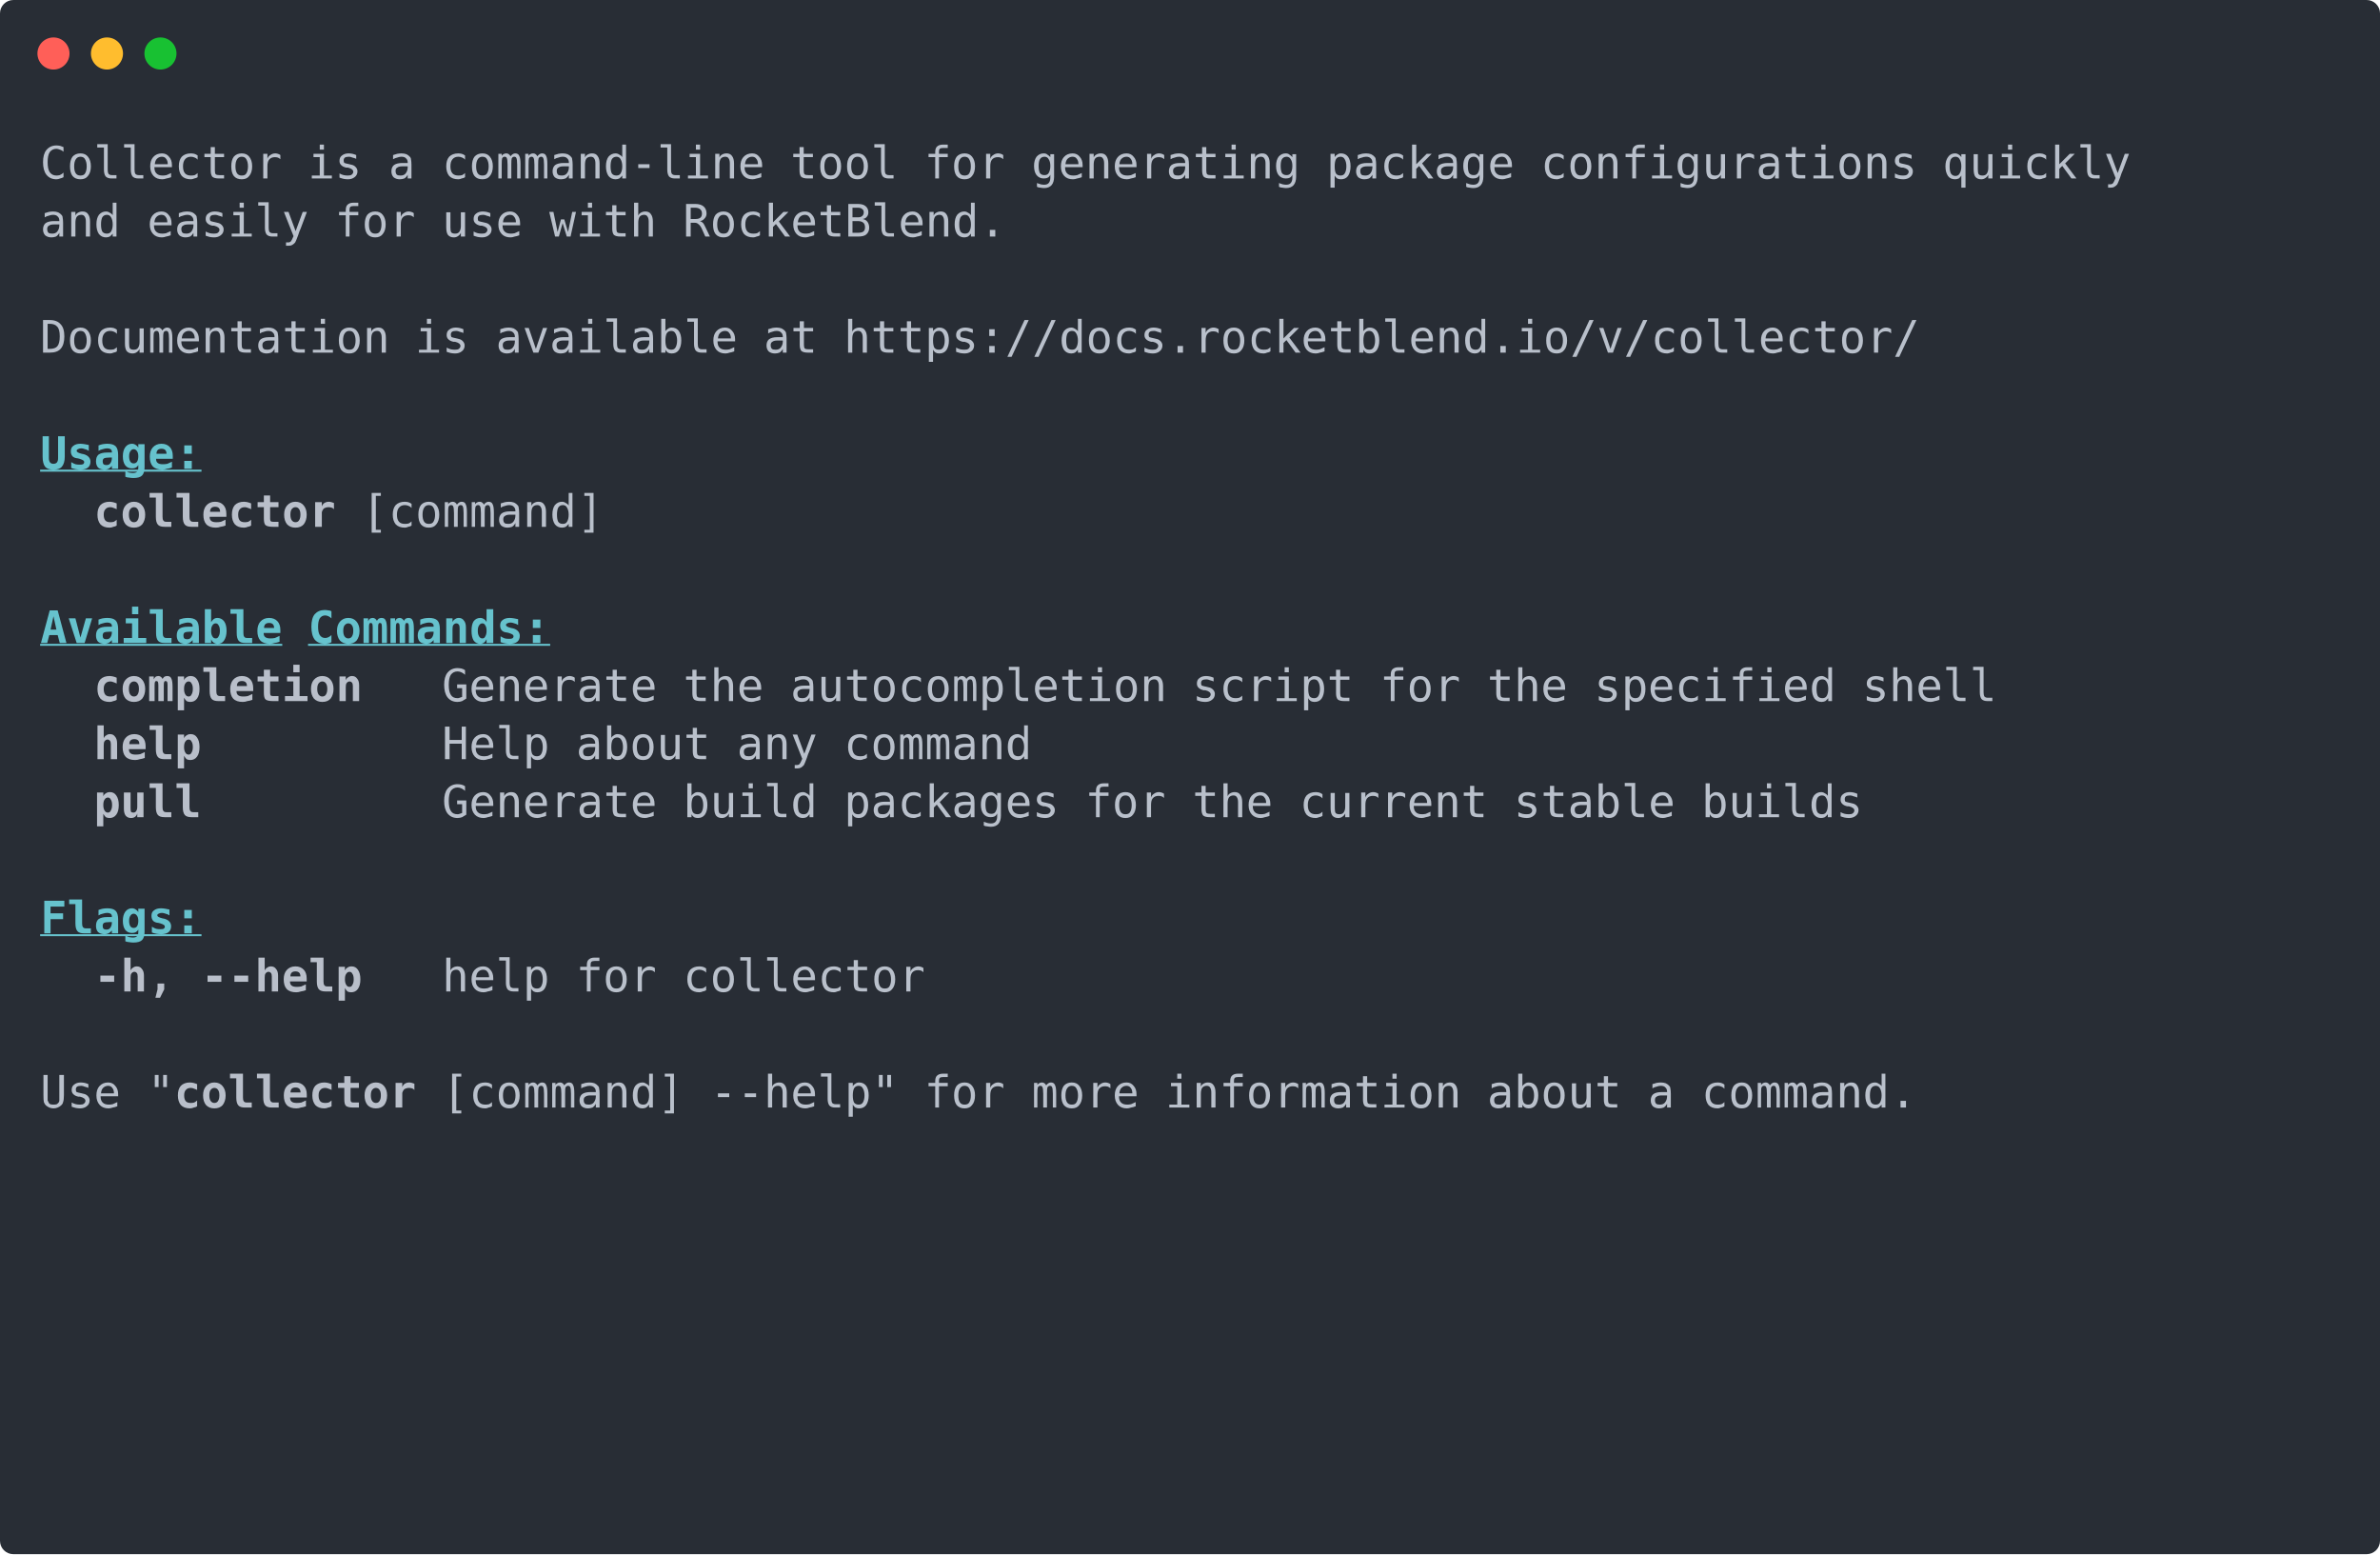
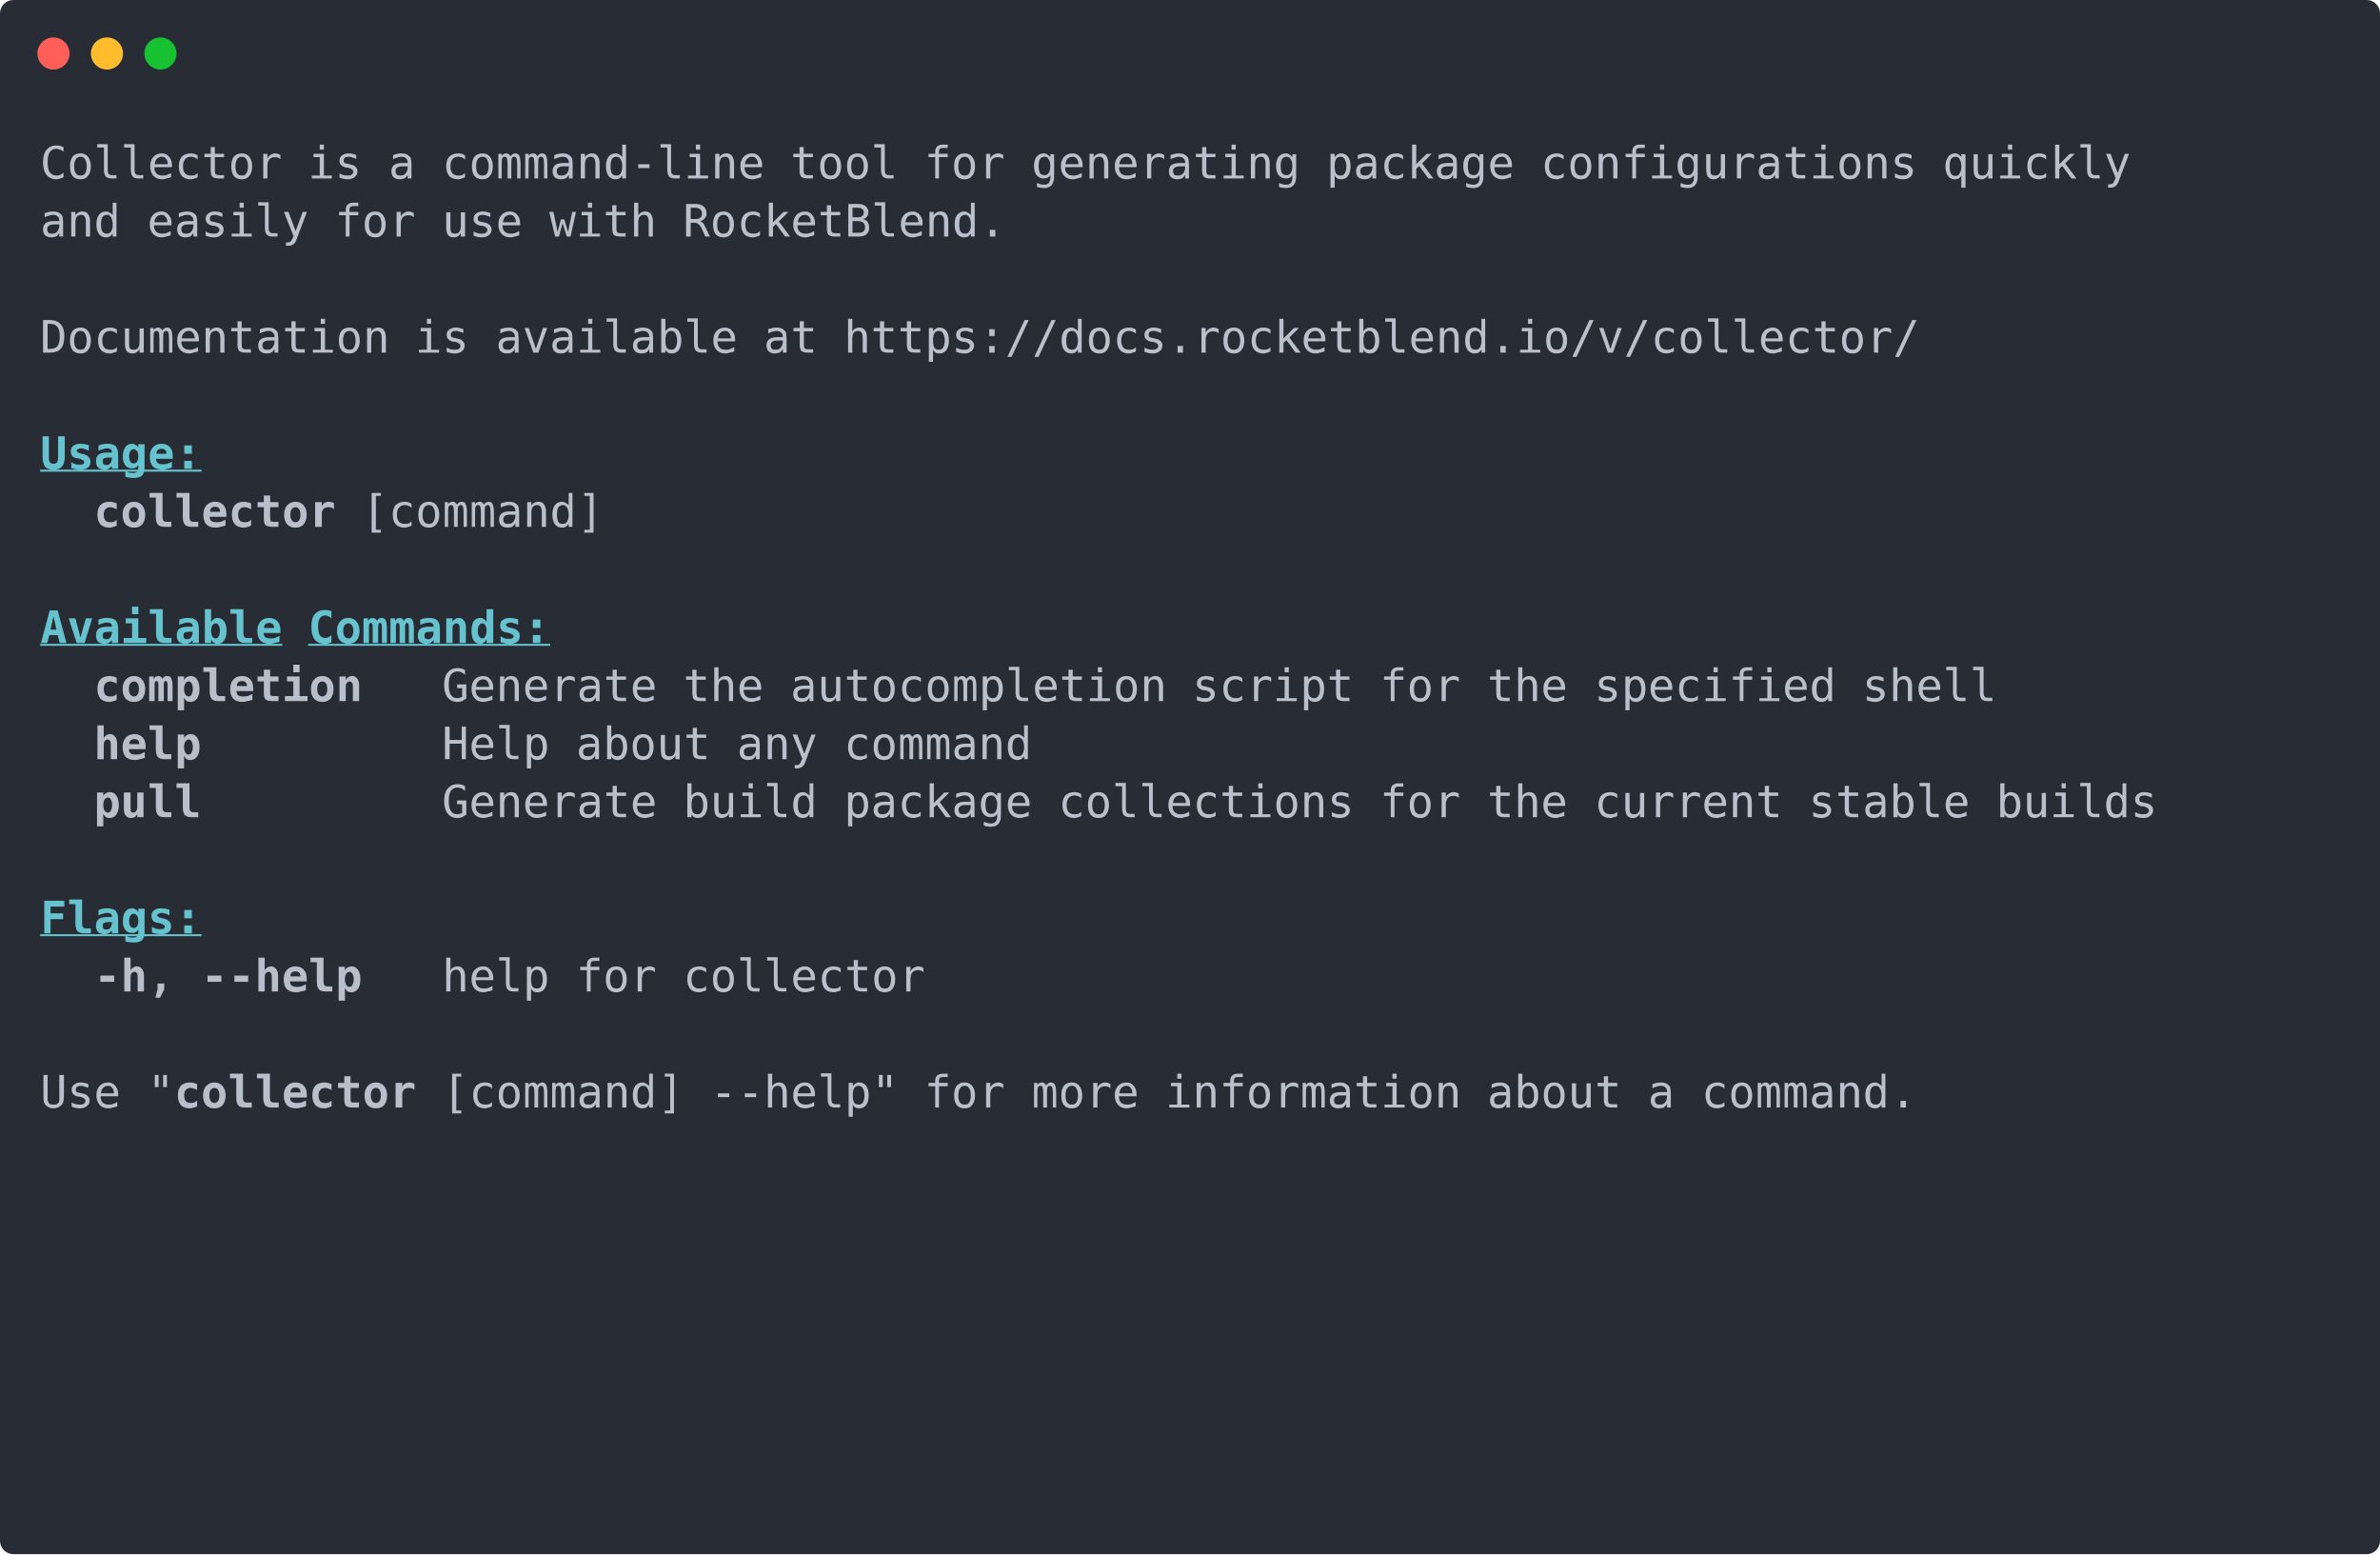
<svg xmlns="http://www.w3.org/2000/svg" xmlns:xlink="http://www.w3.org/1999/xlink" width="890" height="581.04">
  <rect width="890" height="581.04" rx="5" ry="5" class="a" />
  <svg y="0%" x="0%">
    <circle cx="20" cy="20" r="6" fill="#ff5f58" />
    <circle cx="40" cy="20" r="6" fill="#ffbd2e" />
    <circle cx="60" cy="20" r="6" fill="#18c132" />
  </svg>
  <svg height="521.04" viewBox="0 0 85 52.104" width="850" x="15" y="50">
    <style>.a{fill:#282d35}.g,.h,.i{white-space:pre}.g{fill:#b9c0cb}.h,.i{font-weight:700}.h{fill:#66c2cd;text-decoration:underline}.i{fill:#b9bfca}</style>
    <g font-family="Monaco,Consolas,Menlo,'Bitstream Vera Sans Mono','Powerline Symbols',monospace" font-size="1.67">
      <defs>
        <symbol id="a">
          <path fill="transparent" d="M0 0h85v24H0z" />
        </symbol>
      </defs>
      <path class="a" d="M0 0h85v52.104H0z" />
      <svg width="85">
        <svg>
          <use xlink:href="#a" />
          <text y="1.67" class="g">Collector</text>
          <text x="10.02" y="1.67" class="g">is</text>
          <text x="13.026" y="1.67" class="g">a</text>
          <text x="15.03" y="1.67" class="g">command-line</text>
          <text x="28.056" y="1.67" class="g">tool</text>
          <text x="33.066" y="1.67" class="g">for</text>
          <text x="37.074" y="1.67" class="g">generating</text>
          <text x="48.096" y="1.67" class="g">package</text>
          <text x="56.112" y="1.67" class="g">configurations</text>
          <text x="71.142" y="1.67" class="g">quickly</text>
          <text y="3.841" class="g">and</text>
          <text x="4.008" y="3.841" class="g">easily</text>
          <text x="11.022" y="3.841" class="g">for</text>
          <text x="15.03" y="3.841" class="g">use</text>
          <text x="19.038" y="3.841" class="g">with</text>
          <text x="24.048" y="3.841" class="g">RocketBlend.</text>
          <text y="8.183" class="g">Documentation</text>
          <text x="14.028" y="8.183" class="g">is</text>
          <text x="17.034" y="8.183" class="g">available</text>
          <text x="27.054" y="8.183" class="g">at</text>
          <text x="30.06" y="8.183" class="g">https://docs.rocketblend.io/v/collector/</text>
          <text y="12.525" class="h">Usage:</text>
          <text x="2.004" y="14.696" class="i">collector</text>
          <text x="12.024" y="14.696" class="g">[command]</text>
          <text y="19.038" class="h">Available</text>
          <text x="10.02" y="19.038" class="h">Commands:</text>
          <text x="2.004" y="21.209" class="i">completion</text>
          <text x="15.03" y="21.209" class="g">Generate</text>
          <text x="24.048" y="21.209" class="g">the</text>
          <text x="28.056" y="21.209" class="g">autocompletion</text>
          <text x="43.086" y="21.209" class="g">script</text>
          <text x="50.1" y="21.209" class="g">for</text>
          <text x="54.108" y="21.209" class="g">the</text>
          <text x="58.116" y="21.209" class="g">specified</text>
          <text x="68.136" y="21.209" class="g">shell</text>
          <text x="2.004" y="23.38" class="i">help</text>
          <text x="15.03" y="23.38" class="g">Help</text>
          <text x="20.04" y="23.38" class="g">about</text>
          <text x="26.052" y="23.38" class="g">any</text>
          <text x="30.06" y="23.38" class="g">command</text>
          <text x="2.004" y="25.551" class="i">pull</text>
          <text x="15.03" y="25.551" class="g">Generate</text>
          <text x="24.048" y="25.551" class="g">build</text>
-           <text x="30.06" y="25.551" class="g">packages</text>
-           <text x="39.078" y="25.551" class="g">for</text>
-           <text x="43.086" y="25.551" class="g">the</text>
-           <text x="47.094" y="25.551" class="g">current</text>
-           <text x="55.11" y="25.551" class="g">stable</text>
-           <text x="62.124" y="25.551" class="g">builds</text>
+           <text x="30.06" y="25.551" class="g">package</text>
+           <text x="38.076" y="25.551" class="g">collections</text>
+           <text x="50.1" y="25.551" class="g">for</text>
+           <text x="54.108" y="25.551" class="g">the</text>
+           <text x="58.116" y="25.551" class="g">current</text>
+           <text x="66.132" y="25.551" class="g">stable</text>
+           <text x="73.146" y="25.551" class="g">builds</text>
          <text y="29.893" class="h">Flags:</text>
          <text x="2.004" y="32.064" class="i">-h,</text>
          <text x="6.012" y="32.064" class="i">--help</text>
          <text x="15.03" y="32.064" class="g">help</text>
          <text x="20.04" y="32.064" class="g">for</text>
          <text x="24.048" y="32.064" class="g">collector</text>
          <text y="36.406" class="g">Use</text>
          <text x="4.008" y="36.406" class="g">"</text>
          <text x="5.01" y="36.406" class="i">collector</text>
          <text x="15.03" y="36.406" class="g">[command]</text>
          <text x="25.05" y="36.406" class="g">--help"</text>
          <text x="33.066" y="36.406" class="g">for</text>
          <text x="37.074" y="36.406" class="g">more</text>
          <text x="42.084" y="36.406" class="g">information</text>
          <text x="54.108" y="36.406" class="g">about</text>
          <text x="60.12" y="36.406" class="g">a</text>
          <text x="62.124" y="36.406" class="g">command.</text>
        </svg>
      </svg>
    </g>
  </svg>
</svg>
